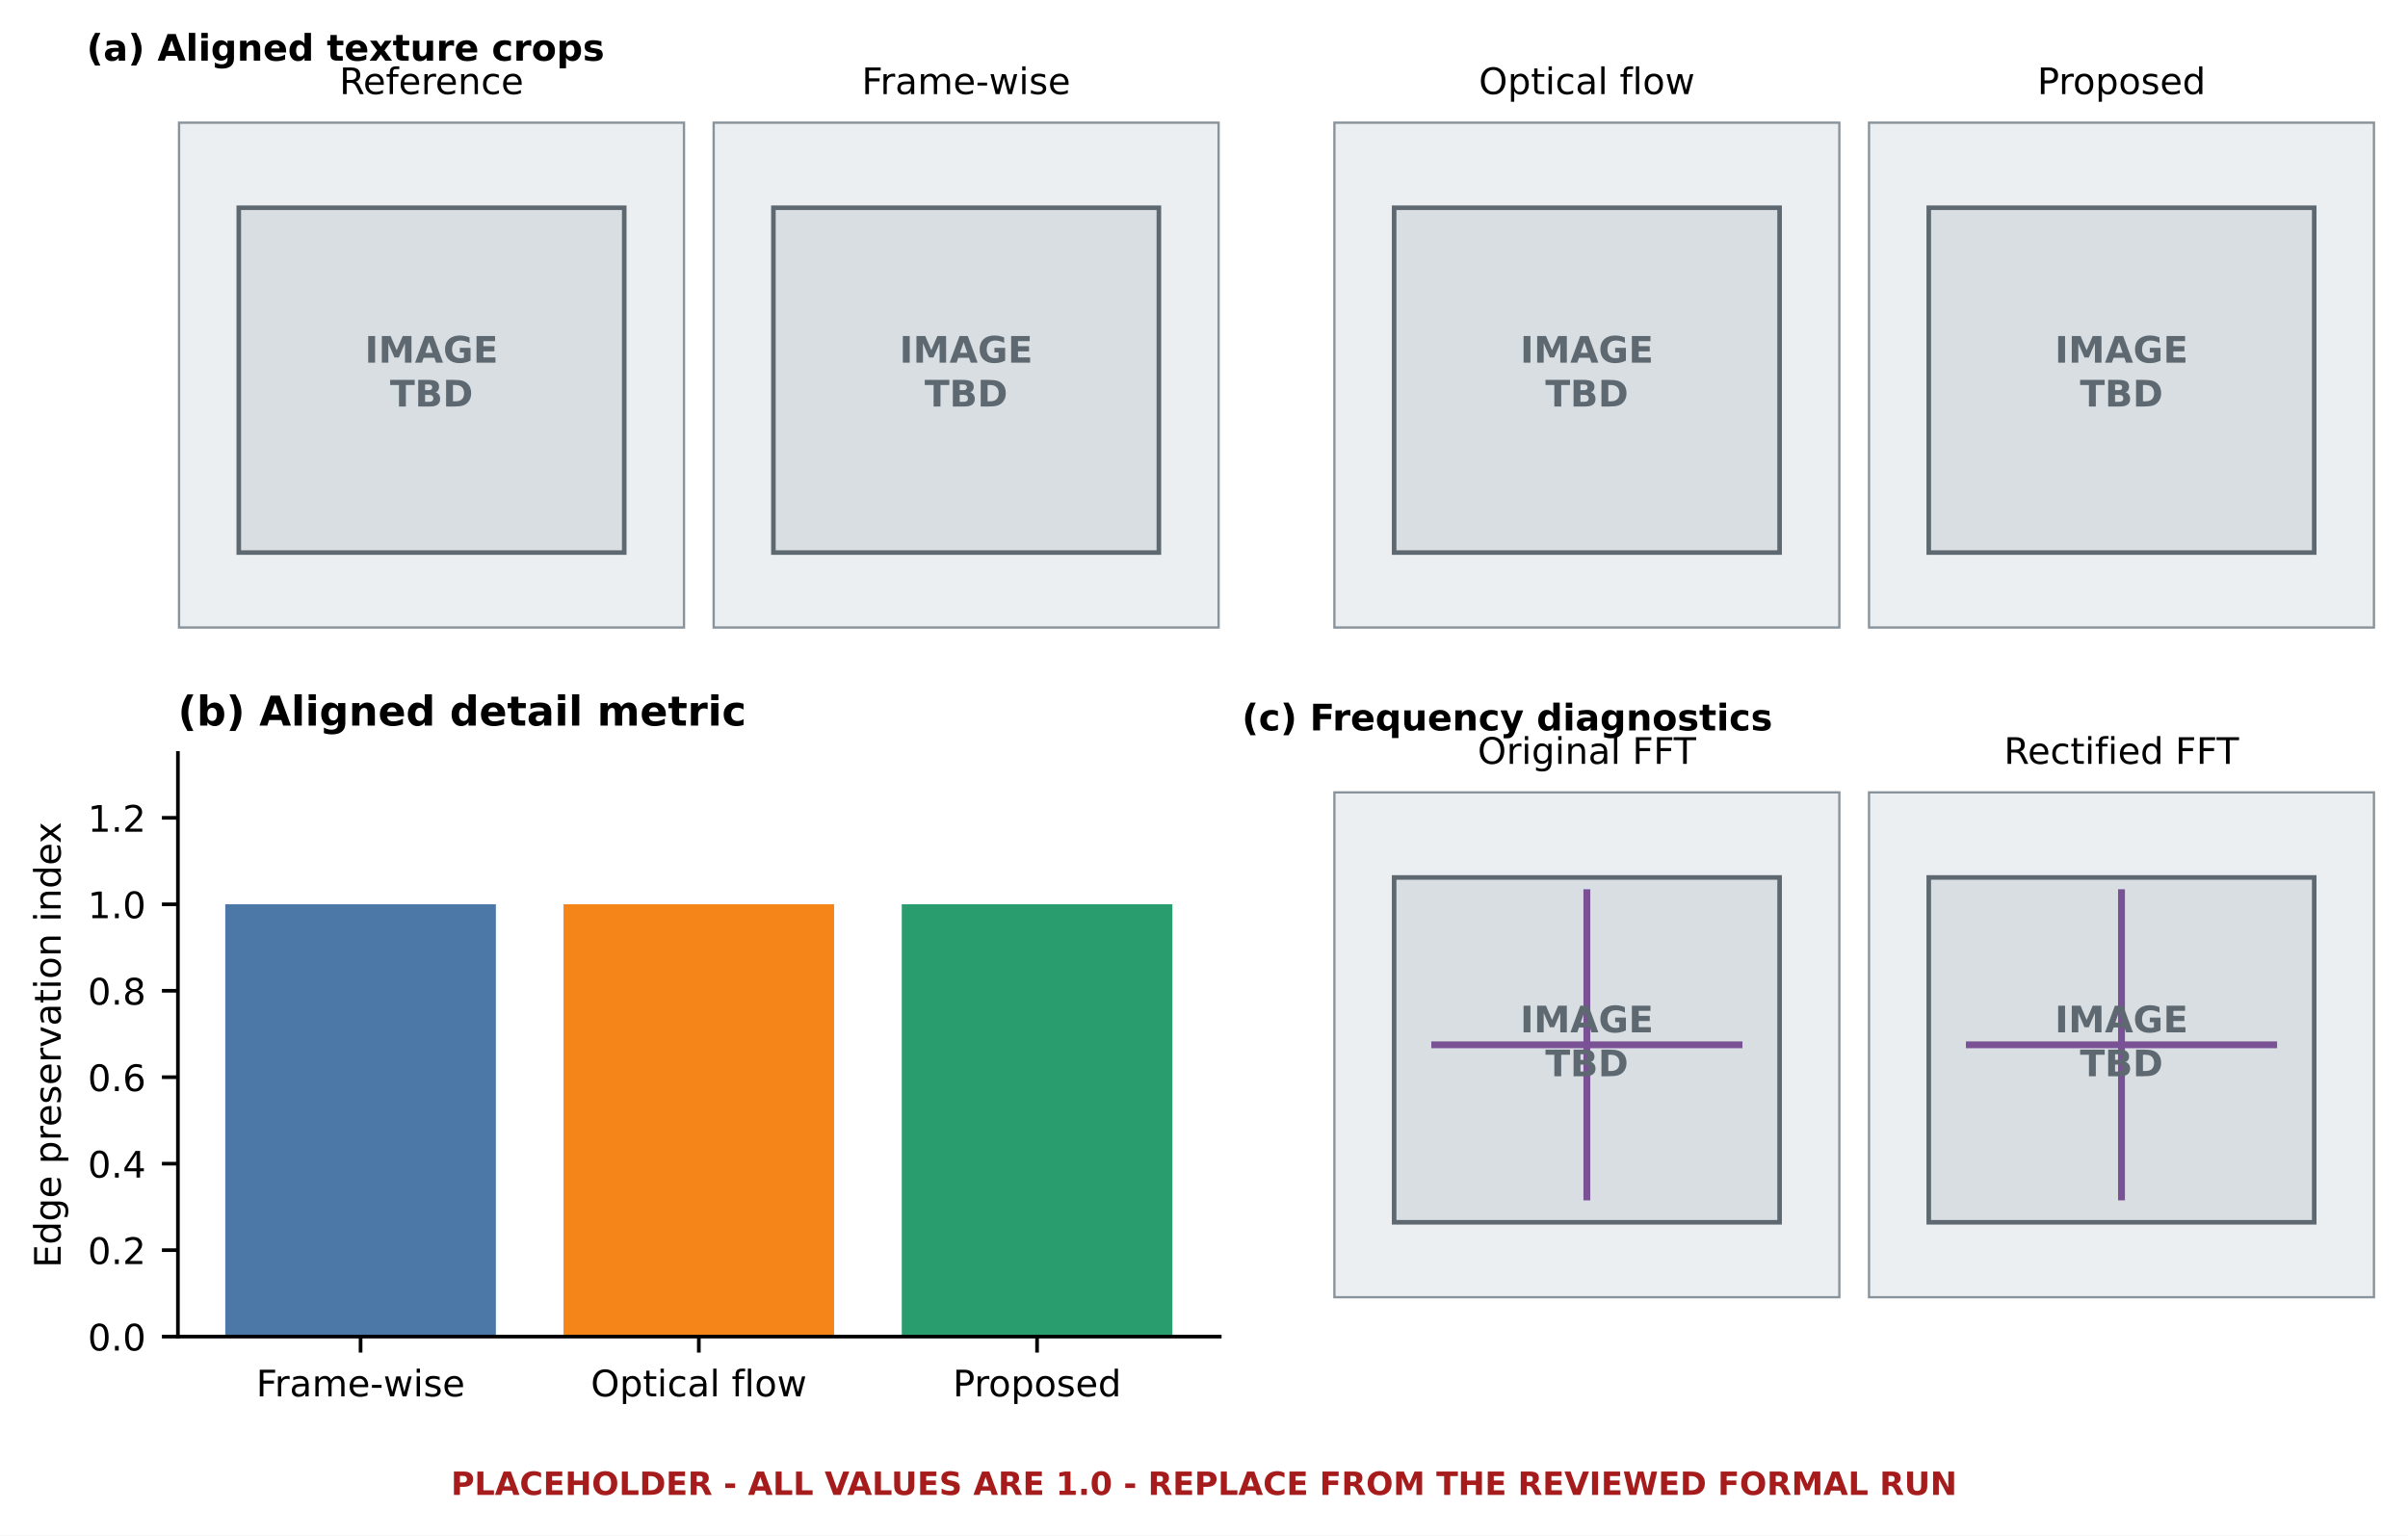
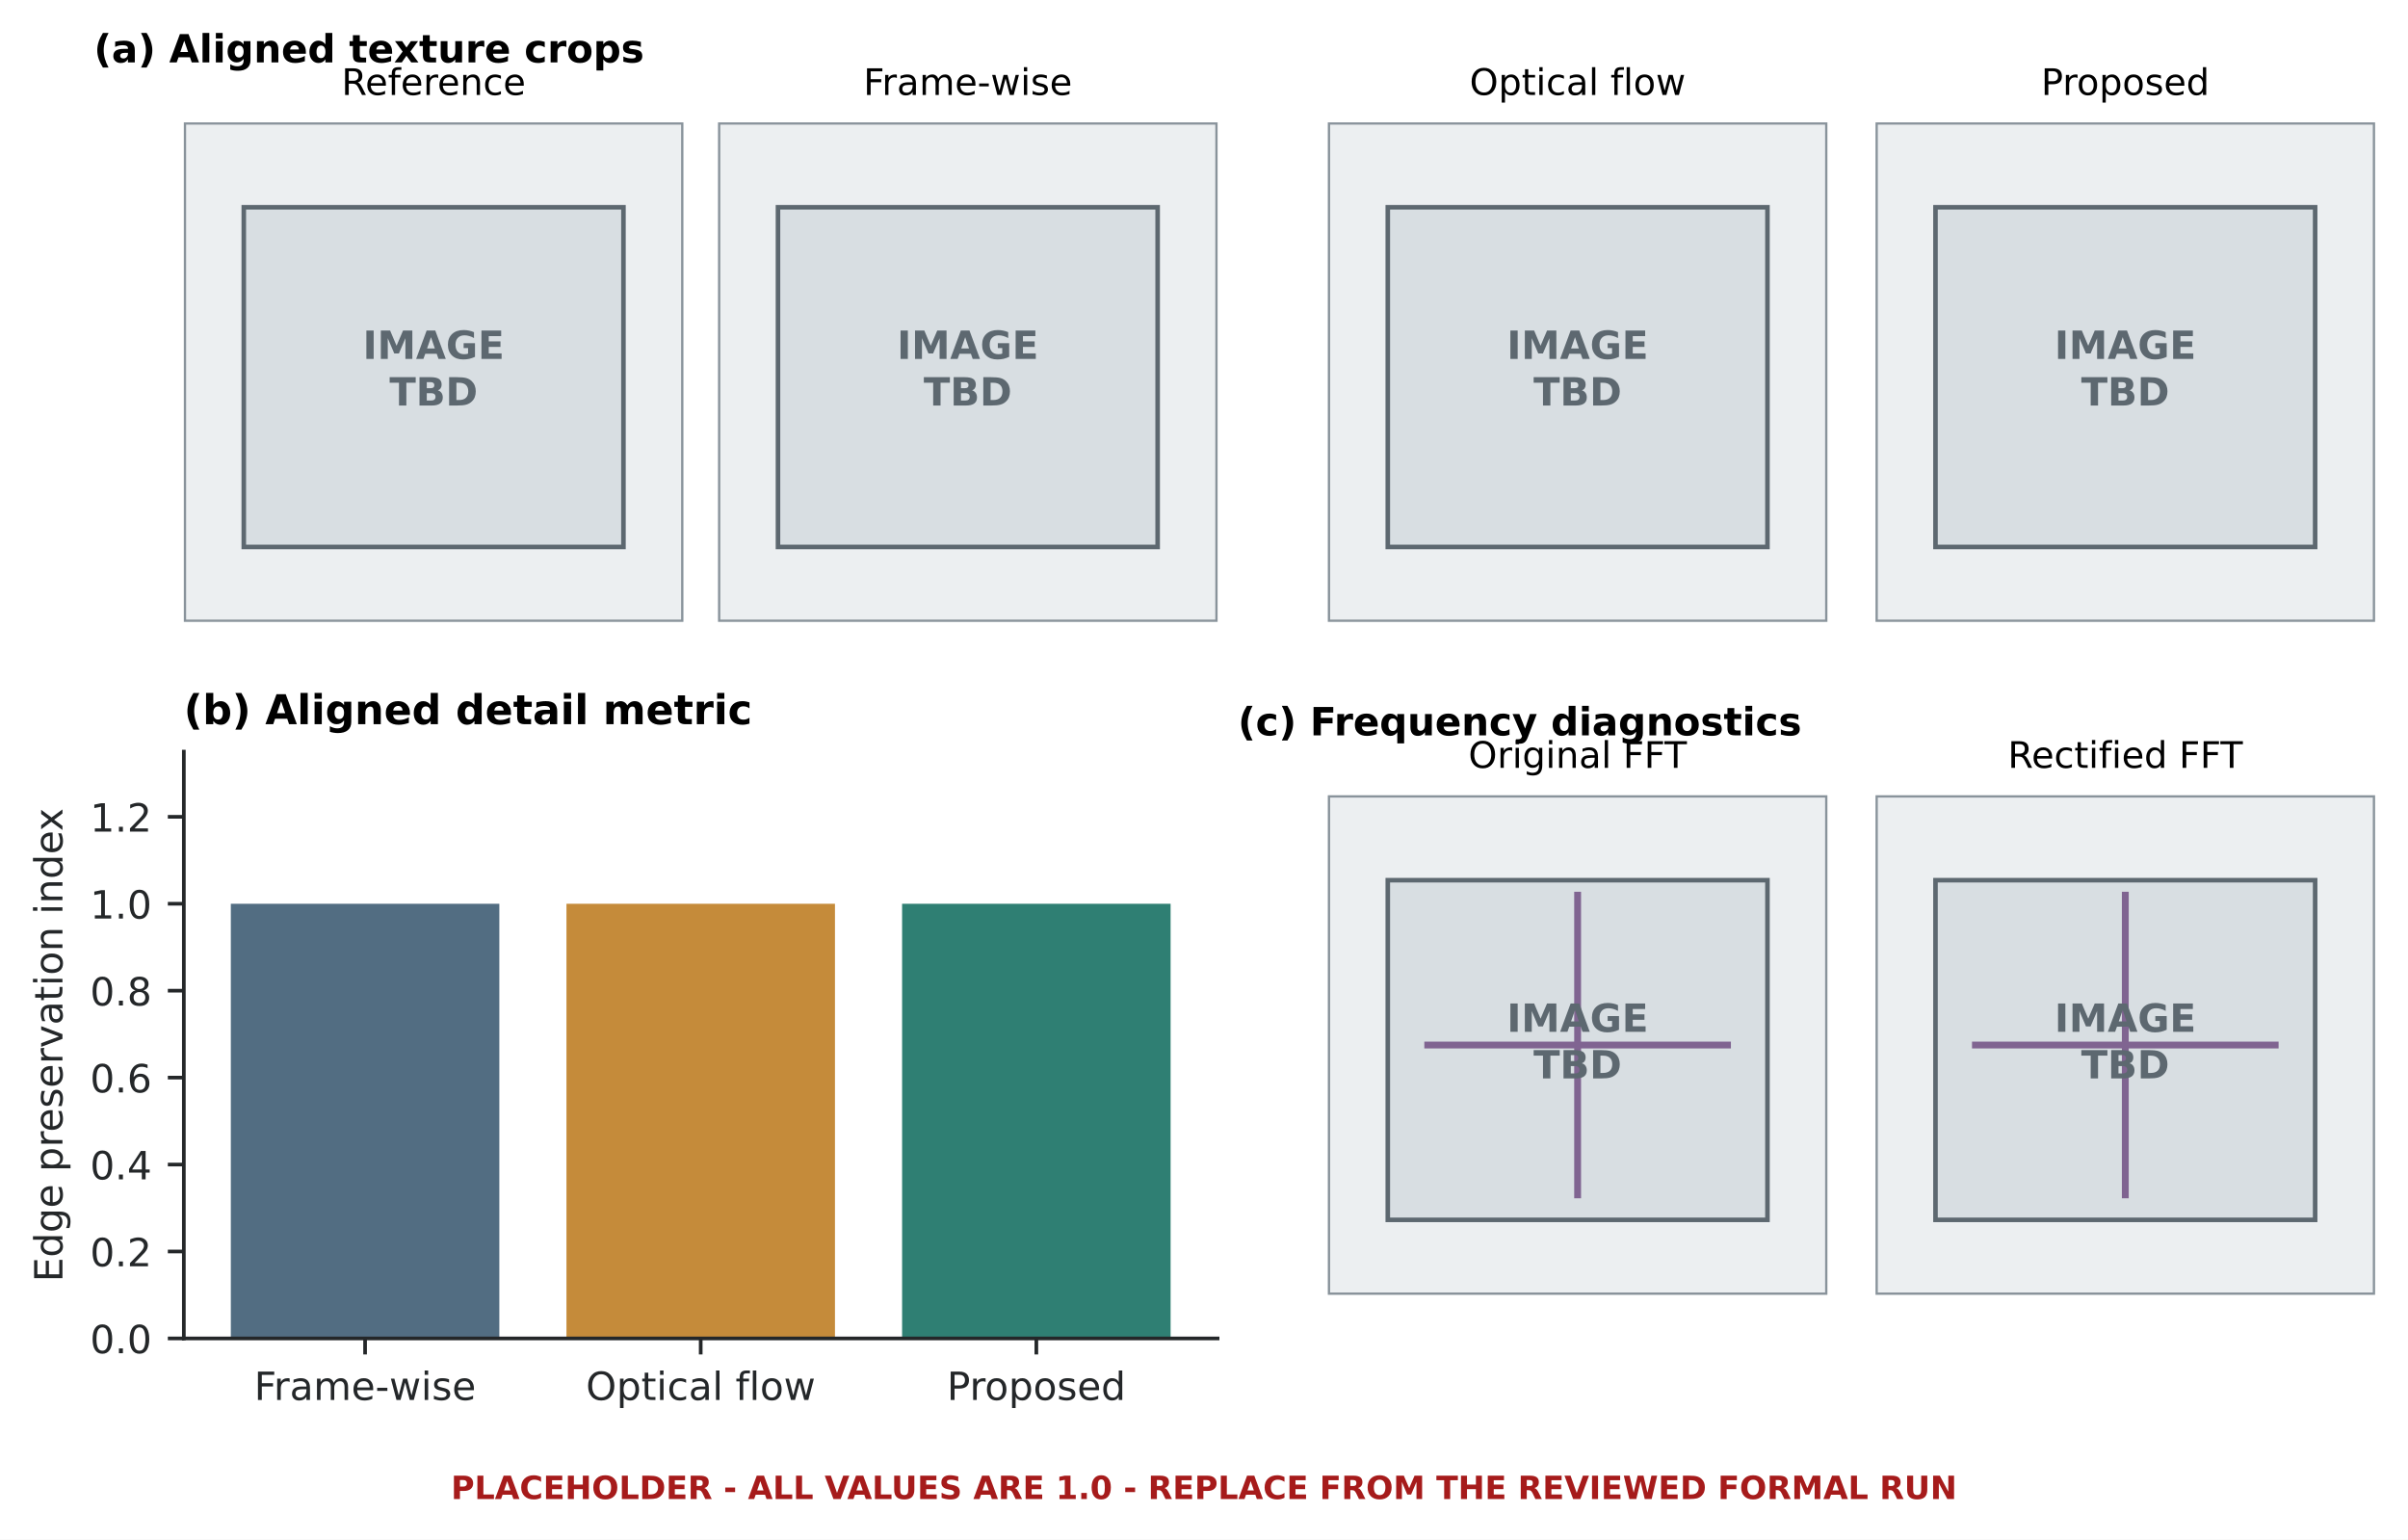
- <svg xmlns="http://www.w3.org/2000/svg" xmlns:xlink="http://www.w3.org/1999/xlink" width="526.8pt" height="335.982pt" viewBox="0 0 526.8 335.982" version="1.1">
+ <svg xmlns="http://www.w3.org/2000/svg" xmlns:xlink="http://www.w3.org/1999/xlink" width="526.8pt" height="336.855pt" viewBox="0 0 526.8 336.855" version="1.1">
  <defs>
    <style type="text/css">*{stroke-linejoin: round; stroke-linecap: butt}</style>
  </defs>
  <g id="figure_1">
    <g id="patch_1">
-       <path d="M 0 335.982  L 526.8 335.982  L 526.8 0  L 0 0  z " style="fill: #ffffff" />
+       <path d="M 0 336.855  L 526.8 336.855  L 526.8 0  L 0 0  z " style="fill: #ffffff" />
    </g>
    <g id="axes_1">
      <g id="patch_2">
-         <path d="M 38.923 137.553  L 149.882 137.553  L 149.882 26.594  L 38.923 26.594  z " clip-path="url(#pfd3a7e4027)" style="fill: #eceff1; stroke: #89939b; stroke-linejoin: miter" />
+         <path d="M 40.218 136.062  L 149.507 136.062  L 149.507 26.773  L 40.218 26.773  z " clip-path="url(#p8f292595ea)" style="fill: #eceff1; stroke: #89939b; stroke-linejoin: miter" />
      </g>
      <g id="patch_3">
-         <path d="M 52.238 120.909  L 136.567 120.909  L 136.567 45.457  L 52.238 45.457  z " clip-path="url(#pfd3a7e4027)" style="fill: #d8dee2; stroke: #5d6870; stroke-linejoin: miter" />
+         <path d="M 53.333 119.668  L 136.392 119.668  L 136.392 45.352  L 53.333 45.352  z " clip-path="url(#p8f292595ea)" style="fill: #d8dee2; stroke: #5d6870; stroke-linejoin: miter" />
      </g>
      <g id="text_1">
-         <text style="font-weight: 700; font-size: 8px; font-family: 'DejaVu Sans'; fill: #5d6870" transform="translate(79.8227 79.35076)">IMAGE</text>
-         <text style="font-weight: 700; font-size: 8px; font-family: 'DejaVu Sans'; fill: #5d6870" transform="translate(85.30457 88.95233)">TBD</text>
+         <text style="font-weight: 700; font-size: 8.5px; font-family: 'DejaVu Sans'; fill: #5d6870" transform="translate(79.37125 78.52463)">IMAGE</text>
+         <text style="font-weight: 700; font-size: 8.5px; font-family: 'DejaVu Sans'; fill: #5d6870" transform="translate(85.19574 88.72629)">TBD</text>
      </g>
      <g id="text_2">
-         <text style="font-weight: 700; font-size: 8px; font-family: 'DejaVu Sans'; text-anchor: start" x="18.95" y="13.279" transform="rotate(-0 18.95048 13.27875)">(a) Aligned texture crops</text>
+         <text style="font-weight: 700; font-size: 8.5px; font-family: 'DejaVu Sans'; text-anchor: start" x="20.546" y="13.659" transform="rotate(-0 20.54642 13.65867)">(a) Aligned texture crops</text>
      </g>
      <g id="text_3">
-         <text style="font-size: 8px; font-family: 'DejaVu Sans'; text-anchor: middle" x="94.403" y="20.594" transform="rotate(-0 94.4027 20.59385)">Reference</text>
+         <text style="font-size: 8px; font-family: 'DejaVu Sans'; text-anchor: middle" x="94.862" y="20.773" transform="rotate(-0 94.8625 20.77327)">Reference</text>
      </g>
    </g>
    <g id="axes_2">
      <g id="patch_4">
-         <path d="M 155.883 137.553  L 266.842 137.553  L 266.842 26.594  L 155.883 26.594  z " clip-path="url(#p324fb4ead7)" style="fill: #eceff1; stroke: #89939b; stroke-linejoin: miter" />
+         <path d="M 157.084 136.062  L 266.372 136.062  L 266.372 26.773  L 157.084 26.773  z " clip-path="url(#p3b250826eb)" style="fill: #eceff1; stroke: #89939b; stroke-linejoin: miter" />
      </g>
      <g id="patch_5">
-         <path d="M 169.198 120.909  L 253.527 120.909  L 253.527 45.457  L 169.198 45.457  z " clip-path="url(#p324fb4ead7)" style="fill: #d8dee2; stroke: #5d6870; stroke-linejoin: miter" />
+         <path d="M 170.198 119.668  L 253.258 119.668  L 253.258 45.352  L 170.198 45.352  z " clip-path="url(#p3b250826eb)" style="fill: #d8dee2; stroke: #5d6870; stroke-linejoin: miter" />
      </g>
      <g id="text_4">
-         <text style="font-weight: 700; font-size: 8px; font-family: 'DejaVu Sans'; fill: #5d6870" transform="translate(196.7823 79.35076)">IMAGE</text>
-         <text style="font-weight: 700; font-size: 8px; font-family: 'DejaVu Sans'; fill: #5d6870" transform="translate(202.2642 88.95233)">TBD</text>
+         <text style="font-weight: 700; font-size: 8.5px; font-family: 'DejaVu Sans'; fill: #5d6870" transform="translate(196.2367 78.52463)">IMAGE</text>
+         <text style="font-weight: 700; font-size: 8.5px; font-family: 'DejaVu Sans'; fill: #5d6870" transform="translate(202.0612 88.72629)">TBD</text>
      </g>
      <g id="text_5">
-         <text style="font-size: 8px; font-family: 'DejaVu Sans'; text-anchor: middle" x="211.362" y="20.594" transform="rotate(-0 211.3623 20.59385)">Frame-wise</text>
+         <text style="font-size: 8px; font-family: 'DejaVu Sans'; text-anchor: middle" x="211.728" y="20.773" transform="rotate(-0 211.7279 20.77327)">Frame-wise</text>
      </g>
    </g>
    <g id="axes_3">
      <g id="patch_6">
-         <path d="M 291.681 137.553  L 402.64 137.553  L 402.64 26.594  L 291.681 26.594  z " clip-path="url(#pfe3f35a4b1)" style="fill: #eceff1; stroke: #89939b; stroke-linejoin: miter" />
+         <path d="M 290.493 136.062  L 399.782 136.062  L 399.782 26.773  L 290.493 26.773  z " clip-path="url(#pc00b7aca6c)" style="fill: #eceff1; stroke: #89939b; stroke-linejoin: miter" />
      </g>
      <g id="patch_7">
-         <path d="M 304.996 120.909  L 389.325 120.909  L 389.325 45.457  L 304.996 45.457  z " clip-path="url(#pfe3f35a4b1)" style="fill: #d8dee2; stroke: #5d6870; stroke-linejoin: miter" />
+         <path d="M 303.608 119.668  L 386.667 119.668  L 386.667 45.352  L 303.608 45.352  z " clip-path="url(#pc00b7aca6c)" style="fill: #d8dee2; stroke: #5d6870; stroke-linejoin: miter" />
      </g>
      <g id="text_6">
-         <text style="font-weight: 700; font-size: 8px; font-family: 'DejaVu Sans'; fill: #5d6870" transform="translate(332.5803 79.35076)">IMAGE</text>
-         <text style="font-weight: 700; font-size: 8px; font-family: 'DejaVu Sans'; fill: #5d6870" transform="translate(338.0622 88.95233)">TBD</text>
+         <text style="font-weight: 700; font-size: 8.5px; font-family: 'DejaVu Sans'; fill: #5d6870" transform="translate(329.6462 78.52463)">IMAGE</text>
+         <text style="font-weight: 700; font-size: 8.5px; font-family: 'DejaVu Sans'; fill: #5d6870" transform="translate(335.4707 88.72629)">TBD</text>
      </g>
      <g id="text_7">
-         <text style="font-size: 8px; font-family: 'DejaVu Sans'; text-anchor: middle" x="347.16" y="20.594" transform="rotate(-0 347.1603 20.59385)">Optical flow</text>
+         <text style="font-size: 8px; font-family: 'DejaVu Sans'; text-anchor: middle" x="345.137" y="20.773" transform="rotate(-0 345.1375 20.77327)">Optical flow</text>
      </g>
    </g>
    <g id="axes_4">
      <g id="patch_8">
-         <path d="M 408.64 137.553  L 519.6 137.553  L 519.6 26.594  L 408.64 26.594  z " clip-path="url(#p73efaa8427)" style="fill: #eceff1; stroke: #89939b; stroke-linejoin: miter" />
+         <path d="M 410.311 136.062  L 519.6 136.062  L 519.6 26.773  L 410.311 26.773  z " clip-path="url(#p7d2bb46543)" style="fill: #eceff1; stroke: #89939b; stroke-linejoin: miter" />
      </g>
      <g id="patch_9">
-         <path d="M 421.955 120.909  L 506.284 120.909  L 506.284 45.457  L 421.955 45.457  z " clip-path="url(#p73efaa8427)" style="fill: #d8dee2; stroke: #5d6870; stroke-linejoin: miter" />
+         <path d="M 423.426 119.668  L 506.485 119.668  L 506.485 45.352  L 423.426 45.352  z " clip-path="url(#p7d2bb46543)" style="fill: #d8dee2; stroke: #5d6870; stroke-linejoin: miter" />
      </g>
      <g id="text_8">
-         <text style="font-weight: 700; font-size: 8px; font-family: 'DejaVu Sans'; fill: #5d6870" transform="translate(449.5399 79.35076)">IMAGE</text>
-         <text style="font-weight: 700; font-size: 8px; font-family: 'DejaVu Sans'; fill: #5d6870" transform="translate(455.0218 88.95233)">TBD</text>
+         <text style="font-weight: 700; font-size: 8.5px; font-family: 'DejaVu Sans'; fill: #5d6870" transform="translate(449.4641 78.52463)">IMAGE</text>
+         <text style="font-weight: 700; font-size: 8.5px; font-family: 'DejaVu Sans'; fill: #5d6870" transform="translate(455.2886 88.72629)">TBD</text>
      </g>
      <g id="text_9">
-         <text style="font-size: 8px; font-family: 'DejaVu Sans'; text-anchor: middle" x="464.12" y="20.594" transform="rotate(-0 464.1199 20.59385)">Proposed</text>
+         <text style="font-size: 8px; font-family: 'DejaVu Sans'; text-anchor: middle" x="464.955" y="20.773" transform="rotate(-0 464.9553 20.77327)">Proposed</text>
      </g>
    </g>
    <g id="axes_5">
      <g id="patch_10">
-         <path d="M 38.923 292.467  L 266.842 292.467  L 266.842 164.764  L 38.923 164.764  z " style="fill: #ffffff" />
+         <path d="M 40.218 292.84  L 266.372 292.84  L 266.372 164.451  L 40.218 164.451  z " style="fill: #ffffff" />
      </g>
      <g id="patch_11">
-         <path d="M 49.283 292.467  L 108.483 292.467  L 108.483 197.872  L 49.283 197.872  z " clip-path="url(#pb630a7a096)" style="fill: #4c78a8" />
+         <path d="M 50.498 292.84  L 109.239 292.84  L 109.239 197.737  L 50.498 197.737  z " clip-path="url(#p1efe01b1c9)" style="fill: #526d82" />
      </g>
      <g id="patch_12">
-         <path d="M 123.283 292.467  L 182.482 292.467  L 182.482 197.872  L 123.283 197.872  z " clip-path="url(#pb630a7a096)" style="fill: #f58518" />
+         <path d="M 123.925 292.84  L 182.666 292.84  L 182.666 197.737  L 123.925 197.737  z " clip-path="url(#p1efe01b1c9)" style="fill: #c58b3a" />
      </g>
      <g id="patch_13">
-         <path d="M 197.282 292.467  L 256.482 292.467  L 256.482 197.872  L 197.282 197.872  z " clip-path="url(#pb630a7a096)" style="fill: #2a9d6f" />
+         <path d="M 197.351 292.84  L 256.092 292.84  L 256.092 197.737  L 197.351 197.737  z " clip-path="url(#p1efe01b1c9)" style="fill: #2f7f73" />
      </g>
      <g id="matplotlib.axis_1">
        <g id="xtick_1">
          <g id="line2d_1">
            <defs>
-               <path id="mf130b10740" d="M 0 0  L 0 3.5  " style="stroke: #000000; stroke-width: 0.8" />
+               <path id="mb185a3fcb8" d="M 0 0  L 0 3.5  " style="stroke: #242729; stroke-width: 0.8" />
            </defs>
            <g>
-               <use xlink:href="#mf130b10740" x="78.883" y="292.467" style="stroke: #000000; stroke-width: 0.8" />
+               <use xlink:href="#mb185a3fcb8" x="79.869" y="292.84" style="fill: #242729; stroke: #242729; stroke-width: 0.8" />
            </g>
          </g>
          <g id="text_10">
-             <text style="font-size: 8px; font-family: 'DejaVu Sans'; text-anchor: middle" x="78.883" y="305.546" transform="rotate(-0 78.88291 305.5458)">Frame-wise</text>
+             <text style="font-size: 8.5px; font-family: 'DejaVu Sans'; text-anchor: middle; fill: #242729" x="79.869" y="306.299" transform="rotate(-0 79.86866 306.2987)">Frame-wise</text>
          </g>
        </g>
        <g id="xtick_2">
          <g id="line2d_2">
            <g>
-               <use xlink:href="#mf130b10740" x="152.883" y="292.467" style="stroke: #000000; stroke-width: 0.8" />
+               <use xlink:href="#mb185a3fcb8" x="153.295" y="292.84" style="fill: #242729; stroke: #242729; stroke-width: 0.8" />
            </g>
          </g>
          <g id="text_11">
-             <text style="font-size: 8px; font-family: 'DejaVu Sans'; text-anchor: middle" x="152.883" y="305.546" transform="rotate(-0 152.8825 305.5458)">Optical flow</text>
+             <text style="font-size: 8.5px; font-family: 'DejaVu Sans'; text-anchor: middle; fill: #242729" x="153.295" y="306.299" transform="rotate(-0 153.2952 306.2987)">Optical flow</text>
          </g>
        </g>
        <g id="xtick_3">
          <g id="line2d_3">
            <g>
-               <use xlink:href="#mf130b10740" x="226.882" y="292.467" style="stroke: #000000; stroke-width: 0.8" />
+               <use xlink:href="#mb185a3fcb8" x="226.722" y="292.84" style="fill: #242729; stroke: #242729; stroke-width: 0.8" />
            </g>
          </g>
          <g id="text_12">
-             <text style="font-size: 8px; font-family: 'DejaVu Sans'; text-anchor: middle" x="226.882" y="305.546" transform="rotate(-0 226.8821 305.5458)">Proposed</text>
+             <text style="font-size: 8.5px; font-family: 'DejaVu Sans'; text-anchor: middle; fill: #242729" x="226.722" y="306.299" transform="rotate(-0 226.7218 306.2987)">Proposed</text>
          </g>
        </g>
      </g>
      <g id="matplotlib.axis_2">
        <g id="ytick_1">
          <g id="line2d_4">
            <defs>
-               <path id="me10640d66a" d="M 0 0  L -3.5 0  " style="stroke: #000000; stroke-width: 0.8" />
+               <path id="mc0a81928f6" d="M 0 0  L -3.5 0  " style="stroke: #242729; stroke-width: 0.8" />
            </defs>
            <g>
-               <use xlink:href="#me10640d66a" x="38.923" y="292.467" style="stroke: #000000; stroke-width: 0.8" />
+               <use xlink:href="#mc0a81928f6" x="40.218" y="292.84" style="fill: #242729; stroke: #242729; stroke-width: 0.8" />
            </g>
          </g>
          <g id="text_13">
-             <text style="font-size: 8px; font-family: 'DejaVu Sans'; text-anchor: end" x="31.923" y="295.506" transform="rotate(-0 31.92312 295.5061)">0.0</text>
+             <text style="font-size: 8.5px; font-family: 'DejaVu Sans'; text-anchor: end; fill: #242729" x="33.218" y="296.069" transform="rotate(-0 33.21832 296.069)">0.0</text>
          </g>
        </g>
        <g id="ytick_2">
          <g id="line2d_5">
            <g>
-               <use xlink:href="#me10640d66a" x="38.923" y="273.548" style="stroke: #000000; stroke-width: 0.8" />
+               <use xlink:href="#mc0a81928f6" x="40.218" y="273.819" style="fill: #242729; stroke: #242729; stroke-width: 0.8" />
            </g>
          </g>
          <g id="text_14">
-             <text style="font-size: 8px; font-family: 'DejaVu Sans'; text-anchor: end" x="31.923" y="276.587" transform="rotate(-0 31.92312 276.5871)">0.2</text>
+             <text style="font-size: 8.5px; font-family: 'DejaVu Sans'; text-anchor: end; fill: #242729" x="33.218" y="277.048" transform="rotate(-0 33.21832 277.0485)">0.2</text>
          </g>
        </g>
        <g id="ytick_3">
          <g id="line2d_6">
            <g>
-               <use xlink:href="#me10640d66a" x="38.923" y="254.629" style="stroke: #000000; stroke-width: 0.8" />
+               <use xlink:href="#mc0a81928f6" x="40.218" y="254.799" style="fill: #242729; stroke: #242729; stroke-width: 0.8" />
            </g>
          </g>
          <g id="text_15">
-             <text style="font-size: 8px; font-family: 'DejaVu Sans'; text-anchor: end" x="31.923" y="257.668" transform="rotate(-0 31.92312 257.6682)">0.4</text>
+             <text style="font-size: 8.5px; font-family: 'DejaVu Sans'; text-anchor: end; fill: #242729" x="33.218" y="258.028" transform="rotate(-0 33.21832 258.0279)">0.4</text>
          </g>
        </g>
        <g id="ytick_4">
          <g id="line2d_7">
            <g>
-               <use xlink:href="#me10640d66a" x="38.923" y="235.71" style="stroke: #000000; stroke-width: 0.8" />
+               <use xlink:href="#mc0a81928f6" x="40.218" y="235.778" style="fill: #242729; stroke: #242729; stroke-width: 0.8" />
            </g>
          </g>
          <g id="text_16">
-             <text style="font-size: 8px; font-family: 'DejaVu Sans'; text-anchor: end" x="31.923" y="238.749" transform="rotate(-0 31.92312 238.7492)">0.6</text>
+             <text style="font-size: 8.5px; font-family: 'DejaVu Sans'; text-anchor: end; fill: #242729" x="33.218" y="239.007" transform="rotate(-0 33.21832 239.0073)">0.6</text>
          </g>
        </g>
        <g id="ytick_5">
          <g id="line2d_8">
            <g>
-               <use xlink:href="#me10640d66a" x="38.923" y="216.791" style="stroke: #000000; stroke-width: 0.8" />
+               <use xlink:href="#mc0a81928f6" x="40.218" y="216.758" style="fill: #242729; stroke: #242729; stroke-width: 0.8" />
            </g>
          </g>
          <g id="text_17">
-             <text style="font-size: 8px; font-family: 'DejaVu Sans'; text-anchor: end" x="31.923" y="219.83" transform="rotate(-0 31.92312 219.8302)">0.8</text>
+             <text style="font-size: 8.5px; font-family: 'DejaVu Sans'; text-anchor: end; fill: #242729" x="33.218" y="219.987" transform="rotate(-0 33.21832 219.9867)">0.8</text>
          </g>
        </g>
        <g id="ytick_6">
          <g id="line2d_9">
            <g>
-               <use xlink:href="#me10640d66a" x="38.923" y="197.872" style="stroke: #000000; stroke-width: 0.8" />
+               <use xlink:href="#mc0a81928f6" x="40.218" y="197.737" style="fill: #242729; stroke: #242729; stroke-width: 0.8" />
            </g>
          </g>
          <g id="text_18">
-             <text style="font-size: 8px; font-family: 'DejaVu Sans'; text-anchor: end" x="31.923" y="200.911" transform="rotate(-0 31.92312 200.9113)">1.0</text>
+             <text style="font-size: 8.5px; font-family: 'DejaVu Sans'; text-anchor: end; fill: #242729" x="33.218" y="200.966" transform="rotate(-0 33.21832 200.9661)">1.0</text>
          </g>
        </g>
        <g id="ytick_7">
          <g id="line2d_10">
            <g>
-               <use xlink:href="#me10640d66a" x="38.923" y="178.953" style="stroke: #000000; stroke-width: 0.8" />
+               <use xlink:href="#mc0a81928f6" x="40.218" y="178.716" style="fill: #242729; stroke: #242729; stroke-width: 0.8" />
            </g>
          </g>
          <g id="text_19">
-             <text style="font-size: 8px; font-family: 'DejaVu Sans'; text-anchor: end" x="31.923" y="181.992" transform="rotate(-0 31.92312 181.9923)">1.2</text>
+             <text style="font-size: 8.5px; font-family: 'DejaVu Sans'; text-anchor: end; fill: #242729" x="33.218" y="181.945" transform="rotate(-0 33.21832 181.9455)">1.2</text>
          </g>
        </g>
        <g id="text_20">
-           <text style="font-size: 8px; font-family: 'DejaVu Sans'; text-anchor: middle" x="13.279" y="228.616" transform="rotate(-90 13.27875 228.6155)">Edge preservation index</text>
+           <text style="font-size: 8.5px; font-family: 'DejaVu Sans'; text-anchor: middle; fill: #242729" x="13.659" y="228.646" transform="rotate(-90 13.65867 228.6455)">Edge preservation index</text>
        </g>
      </g>
      <g id="patch_14">
-         <path d="M 38.923 292.467  L 38.923 164.764  " style="fill: none; stroke: #000000; stroke-width: 0.8; stroke-linejoin: miter; stroke-linecap: square" />
+         <path d="M 40.218 292.84  L 40.218 164.451  " style="fill: none; stroke: #242729; stroke-width: 0.8; stroke-linejoin: miter; stroke-linecap: square" />
      </g>
      <g id="patch_15">
-         <path d="M 38.923 292.467  L 266.842 292.467  " style="fill: none; stroke: #000000; stroke-width: 0.8; stroke-linejoin: miter; stroke-linecap: square" />
+         <path d="M 40.218 292.84  L 266.372 292.84  " style="fill: none; stroke: #242729; stroke-width: 0.8; stroke-linejoin: miter; stroke-linecap: square" />
      </g>
      <g id="text_21">
-         <text style="font-weight: 700; font-size: 9px; font-family: 'DejaVu Sans'; text-anchor: start" x="38.923" y="158.764" transform="rotate(-0 38.92312 158.764)">(b) Aligned detail metric</text>
+         <text style="font-weight: 700; font-size: 9px; font-family: 'DejaVu Sans'; text-anchor: start" x="40.218" y="158.451" transform="rotate(-0 40.21832 158.451)">(b) Aligned detail metric</text>
      </g>
    </g>
    <g id="axes_6">
      <g id="patch_16">
-         <path d="M 291.681 284.095  L 402.64 284.095  L 402.64 173.136  L 291.681 173.136  z " clip-path="url(#p711c6da43f)" style="fill: #eceff1; stroke: #89939b; stroke-linejoin: miter" />
+         <path d="M 290.493 283.29  L 399.782 283.29  L 399.782 174.001  L 290.493 174.001  z " clip-path="url(#pe9dc4e887f)" style="fill: #eceff1; stroke: #89939b; stroke-linejoin: miter" />
      </g>
      <g id="patch_17">
-         <path d="M 304.996 267.451  L 389.325 267.451  L 389.325 191.999  L 304.996 191.999  z " clip-path="url(#p711c6da43f)" style="fill: #d8dee2; stroke: #5d6870; stroke-linejoin: miter" />
+         <path d="M 303.608 266.896  L 386.667 266.896  L 386.667 192.58  L 303.608 192.58  z " clip-path="url(#pe9dc4e887f)" style="fill: #d8dee2; stroke: #5d6870; stroke-linejoin: miter" />
      </g>
      <g id="line2d_11">
-         <path d="M 313.873 228.616  L 380.448 228.616  " clip-path="url(#p711c6da43f)" style="fill: none; stroke: #7a5195; stroke-width: 1.5; stroke-linecap: square" />
+         <path d="M 312.351 228.646  L 377.924 228.646  " clip-path="url(#pe9dc4e887f)" style="fill: none; stroke: #806491; stroke-width: 1.5; stroke-linecap: square" />
      </g>
      <g id="line2d_12">
-         <path d="M 347.16 261.903  L 347.16 195.328  " clip-path="url(#p711c6da43f)" style="fill: none; stroke: #7a5195; stroke-width: 1.5; stroke-linecap: square" />
+         <path d="M 345.137 261.432  L 345.137 195.859  " clip-path="url(#pe9dc4e887f)" style="fill: none; stroke: #806491; stroke-width: 1.5; stroke-linecap: square" />
      </g>
      <g id="text_22">
-         <text style="font-weight: 700; font-size: 8px; font-family: 'DejaVu Sans'; fill: #5d6870" transform="translate(332.5803 225.8929)">IMAGE</text>
-         <text style="font-weight: 700; font-size: 8px; font-family: 'DejaVu Sans'; fill: #5d6870" transform="translate(338.0622 235.4944)">TBD</text>
+         <text style="font-weight: 700; font-size: 8.5px; font-family: 'DejaVu Sans'; fill: #5d6870" transform="translate(329.6462 225.7527)">IMAGE</text>
+         <text style="font-weight: 700; font-size: 8.5px; font-family: 'DejaVu Sans'; fill: #5d6870" transform="translate(335.4707 235.9544)">TBD</text>
      </g>
      <g id="text_23">
-         <text style="font-weight: 700; font-size: 8px; font-family: 'DejaVu Sans'; text-anchor: start" x="271.708" y="159.821" transform="rotate(-0 271.7081 159.8208)">(c) Frequency diagnostics</text>
+         <text style="font-weight: 700; font-size: 8.5px; font-family: 'DejaVu Sans'; text-anchor: start" x="270.821" y="160.887" transform="rotate(-0 270.8214 160.8868)">(c) Frequency diagnostics</text>
      </g>
      <g id="text_24">
-         <text style="font-size: 8px; font-family: 'DejaVu Sans'; text-anchor: middle" x="347.16" y="167.136" transform="rotate(-0 347.1603 167.1359)">Original FFT</text>
+         <text style="font-size: 8px; font-family: 'DejaVu Sans'; text-anchor: middle" x="345.137" y="168.001" transform="rotate(-0 345.1375 168.0014)">Original FFT</text>
      </g>
    </g>
    <g id="axes_7">
      <g id="patch_18">
-         <path d="M 408.64 284.095  L 519.6 284.095  L 519.6 173.136  L 408.64 173.136  z " clip-path="url(#p85fb847264)" style="fill: #eceff1; stroke: #89939b; stroke-linejoin: miter" />
+         <path d="M 410.311 283.29  L 519.6 283.29  L 519.6 174.001  L 410.311 174.001  z " clip-path="url(#p635821c087)" style="fill: #eceff1; stroke: #89939b; stroke-linejoin: miter" />
      </g>
      <g id="patch_19">
-         <path d="M 421.955 267.451  L 506.284 267.451  L 506.284 191.999  L 421.955 191.999  z " clip-path="url(#p85fb847264)" style="fill: #d8dee2; stroke: #5d6870; stroke-linejoin: miter" />
+         <path d="M 423.426 266.896  L 506.485 266.896  L 506.485 192.58  L 423.426 192.58  z " clip-path="url(#p635821c087)" style="fill: #d8dee2; stroke: #5d6870; stroke-linejoin: miter" />
      </g>
      <g id="line2d_13">
-         <path d="M 430.832 228.616  L 497.408 228.616  " clip-path="url(#p85fb847264)" style="fill: none; stroke: #7a5195; stroke-width: 1.5; stroke-linecap: square" />
+         <path d="M 432.169 228.646  L 497.742 228.646  " clip-path="url(#p635821c087)" style="fill: none; stroke: #806491; stroke-width: 1.5; stroke-linecap: square" />
      </g>
      <g id="line2d_14">
-         <path d="M 464.12 261.903  L 464.12 195.328  " clip-path="url(#p85fb847264)" style="fill: none; stroke: #7a5195; stroke-width: 1.5; stroke-linecap: square" />
+         <path d="M 464.955 261.432  L 464.955 195.859  " clip-path="url(#p635821c087)" style="fill: none; stroke: #806491; stroke-width: 1.5; stroke-linecap: square" />
      </g>
      <g id="text_25">
-         <text style="font-weight: 700; font-size: 8px; font-family: 'DejaVu Sans'; fill: #5d6870" transform="translate(449.5399 225.8929)">IMAGE</text>
-         <text style="font-weight: 700; font-size: 8px; font-family: 'DejaVu Sans'; fill: #5d6870" transform="translate(455.0218 235.4944)">TBD</text>
+         <text style="font-weight: 700; font-size: 8.5px; font-family: 'DejaVu Sans'; fill: #5d6870" transform="translate(449.4641 225.7527)">IMAGE</text>
+         <text style="font-weight: 700; font-size: 8.5px; font-family: 'DejaVu Sans'; fill: #5d6870" transform="translate(455.2886 235.9544)">TBD</text>
      </g>
      <g id="text_26">
-         <text style="font-size: 8px; font-family: 'DejaVu Sans'; text-anchor: middle" x="464.12" y="167.136" transform="rotate(-0 464.1199 167.1359)">Rectified FFT</text>
+         <text style="font-size: 8px; font-family: 'DejaVu Sans'; text-anchor: middle" x="464.955" y="168.001" transform="rotate(-0 464.9553 168.0014)">Rectified FFT</text>
      </g>
    </g>
    <g id="text_27">
-       <text style="font-weight: 700; font-size: 7px; font-family: 'DejaVu Sans'; text-anchor: middle; fill: #a61b1b" x="263.4" y="327.1" transform="rotate(-0 263.3998 327.0999)">PLACEHOLDER - ALL VALUES ARE 1.0 - REPLACE FROM THE REVIEWED FORMAL RUN</text>
+       <text style="font-weight: 700; font-size: 7px; font-family: 'DejaVu Sans'; text-anchor: middle; fill: #a61b1b" x="263.4" y="327.973" transform="rotate(-0 263.3998 327.9729)">PLACEHOLDER - ALL VALUES ARE 1.0 - REPLACE FROM THE REVIEWED FORMAL RUN</text>
    </g>
  </g>
  <defs>
-     <clipPath id="pfd3a7e4027">
-       <rect x="38.923" y="26.594" width="110.959" height="110.959" />
-     </clipPath>
-     <clipPath id="p324fb4ead7">
-       <rect x="155.883" y="26.594" width="110.959" height="110.959" />
-     </clipPath>
-     <clipPath id="pfe3f35a4b1">
-       <rect x="291.681" y="26.594" width="110.959" height="110.959" />
-     </clipPath>
-     <clipPath id="p73efaa8427">
-       <rect x="408.64" y="26.594" width="110.959" height="110.959" />
-     </clipPath>
-     <clipPath id="pb630a7a096">
-       <rect x="38.923" y="164.764" width="227.919" height="127.703" />
-     </clipPath>
-     <clipPath id="p711c6da43f">
-       <rect x="291.681" y="173.136" width="110.959" height="110.959" />
-     </clipPath>
-     <clipPath id="p85fb847264">
-       <rect x="408.64" y="173.136" width="110.959" height="110.959" />
+     <clipPath id="p8f292595ea">
+       <rect x="40.218" y="26.773" width="109.288" height="109.288" />
+     </clipPath>
+     <clipPath id="p3b250826eb">
+       <rect x="157.084" y="26.773" width="109.288" height="109.288" />
+     </clipPath>
+     <clipPath id="pc00b7aca6c">
+       <rect x="290.493" y="26.773" width="109.288" height="109.288" />
+     </clipPath>
+     <clipPath id="p7d2bb46543">
+       <rect x="410.311" y="26.773" width="109.288" height="109.288" />
+     </clipPath>
+     <clipPath id="p1efe01b1c9">
+       <rect x="40.218" y="164.451" width="226.154" height="128.389" />
+     </clipPath>
+     <clipPath id="pe9dc4e887f">
+       <rect x="290.493" y="174.001" width="109.288" height="109.288" />
+     </clipPath>
+     <clipPath id="p635821c087">
+       <rect x="410.311" y="174.001" width="109.288" height="109.288" />
    </clipPath>
  </defs>
</svg>
